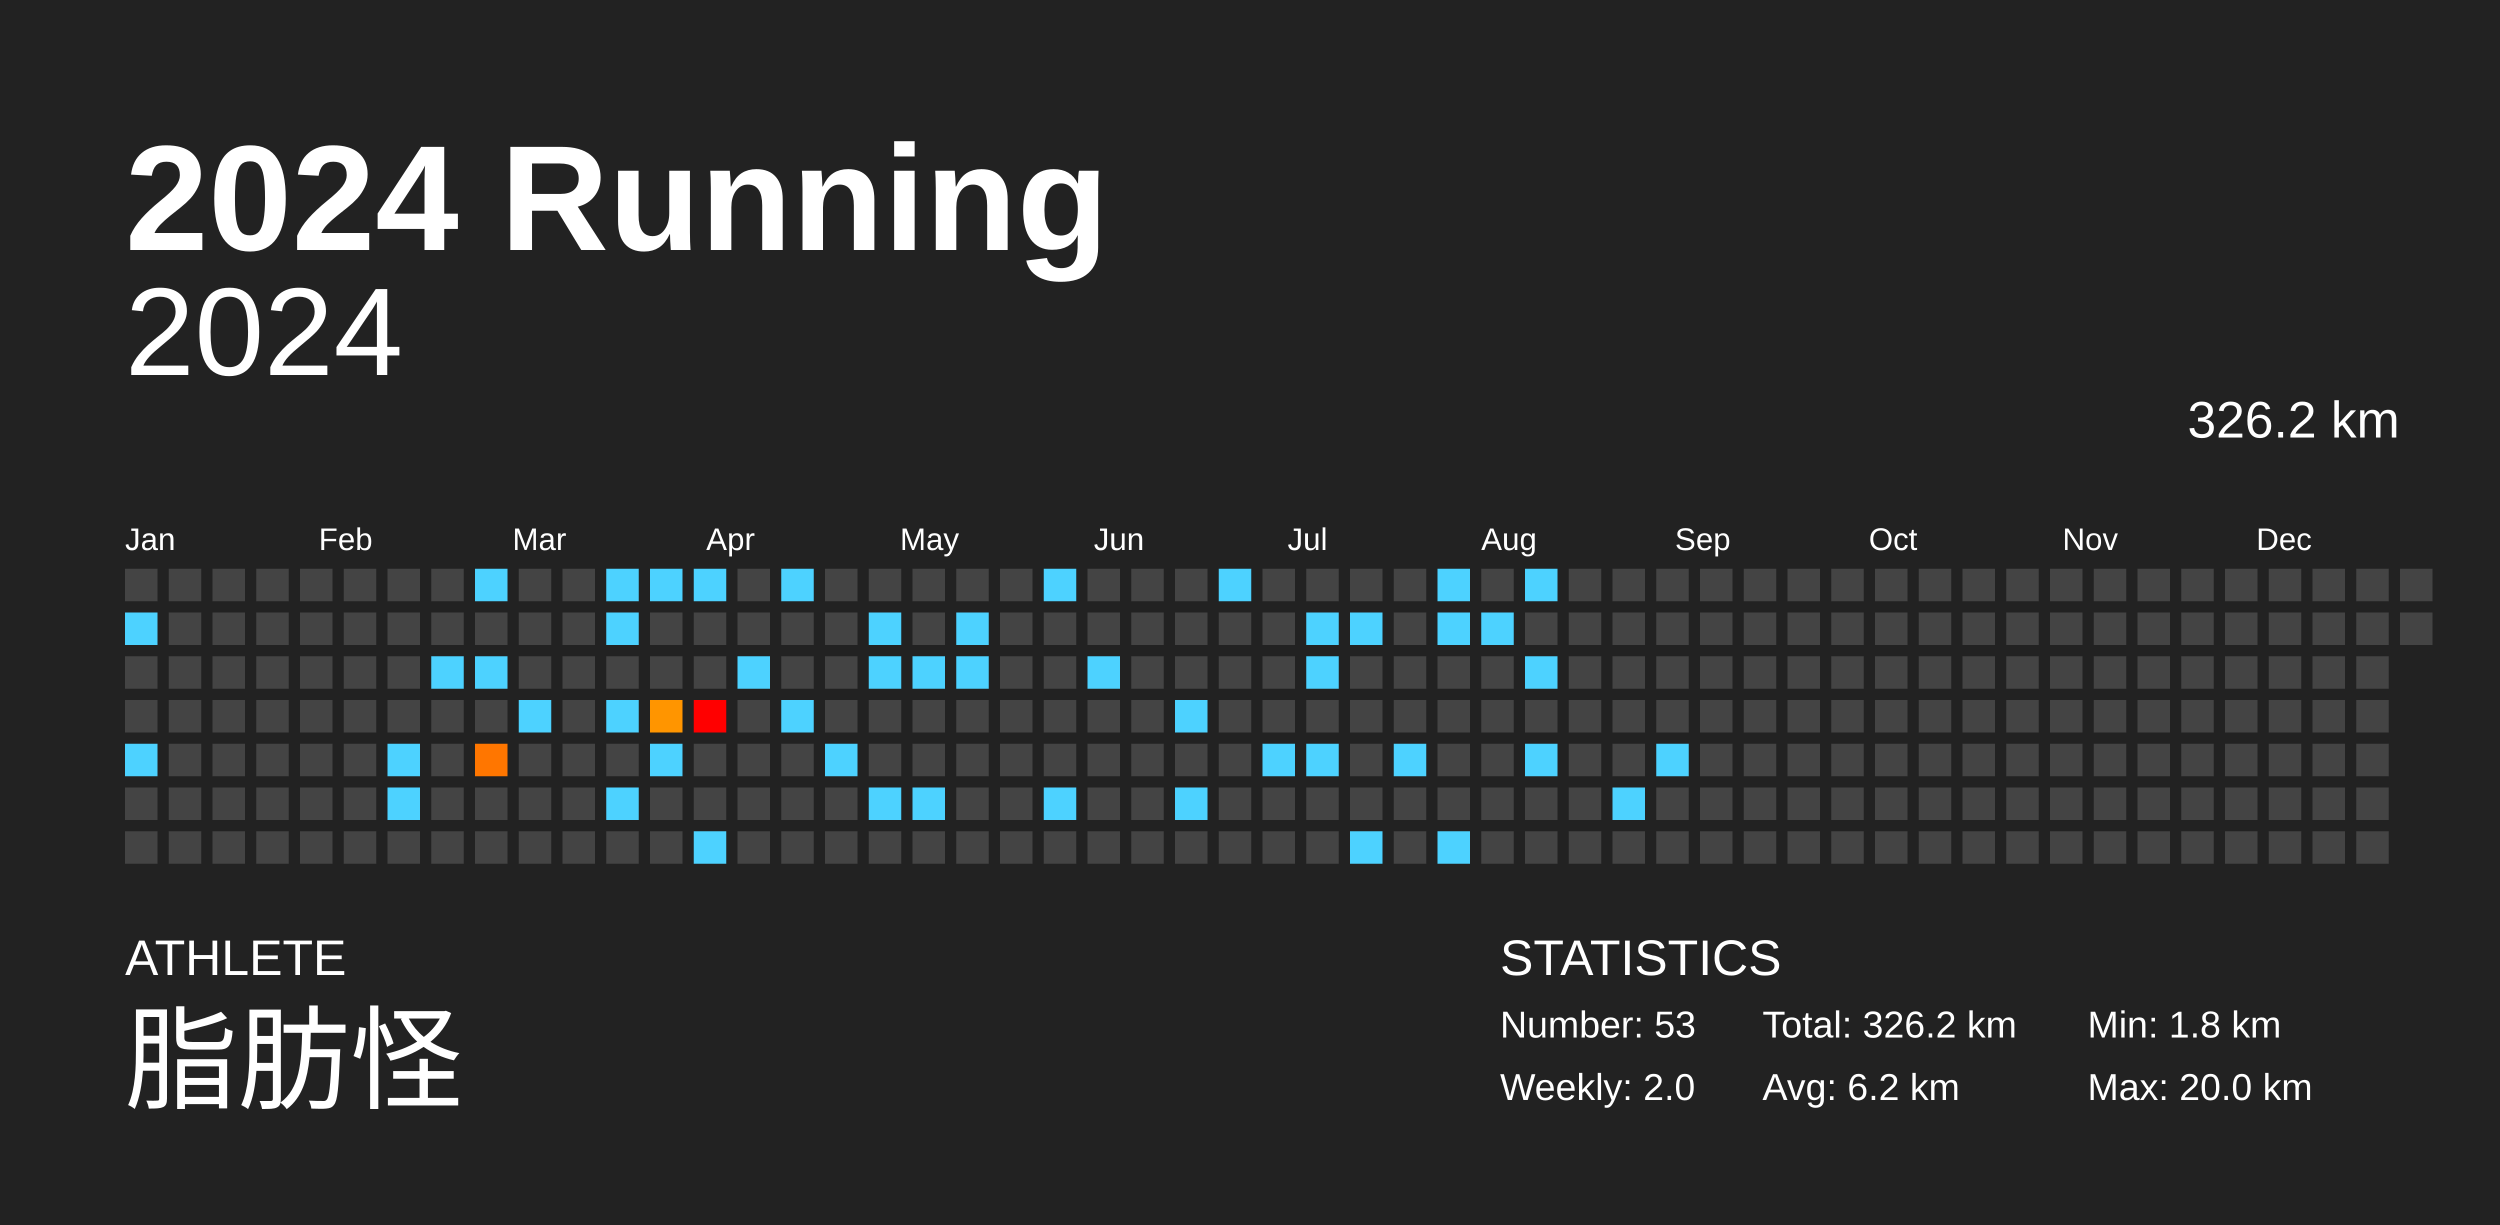
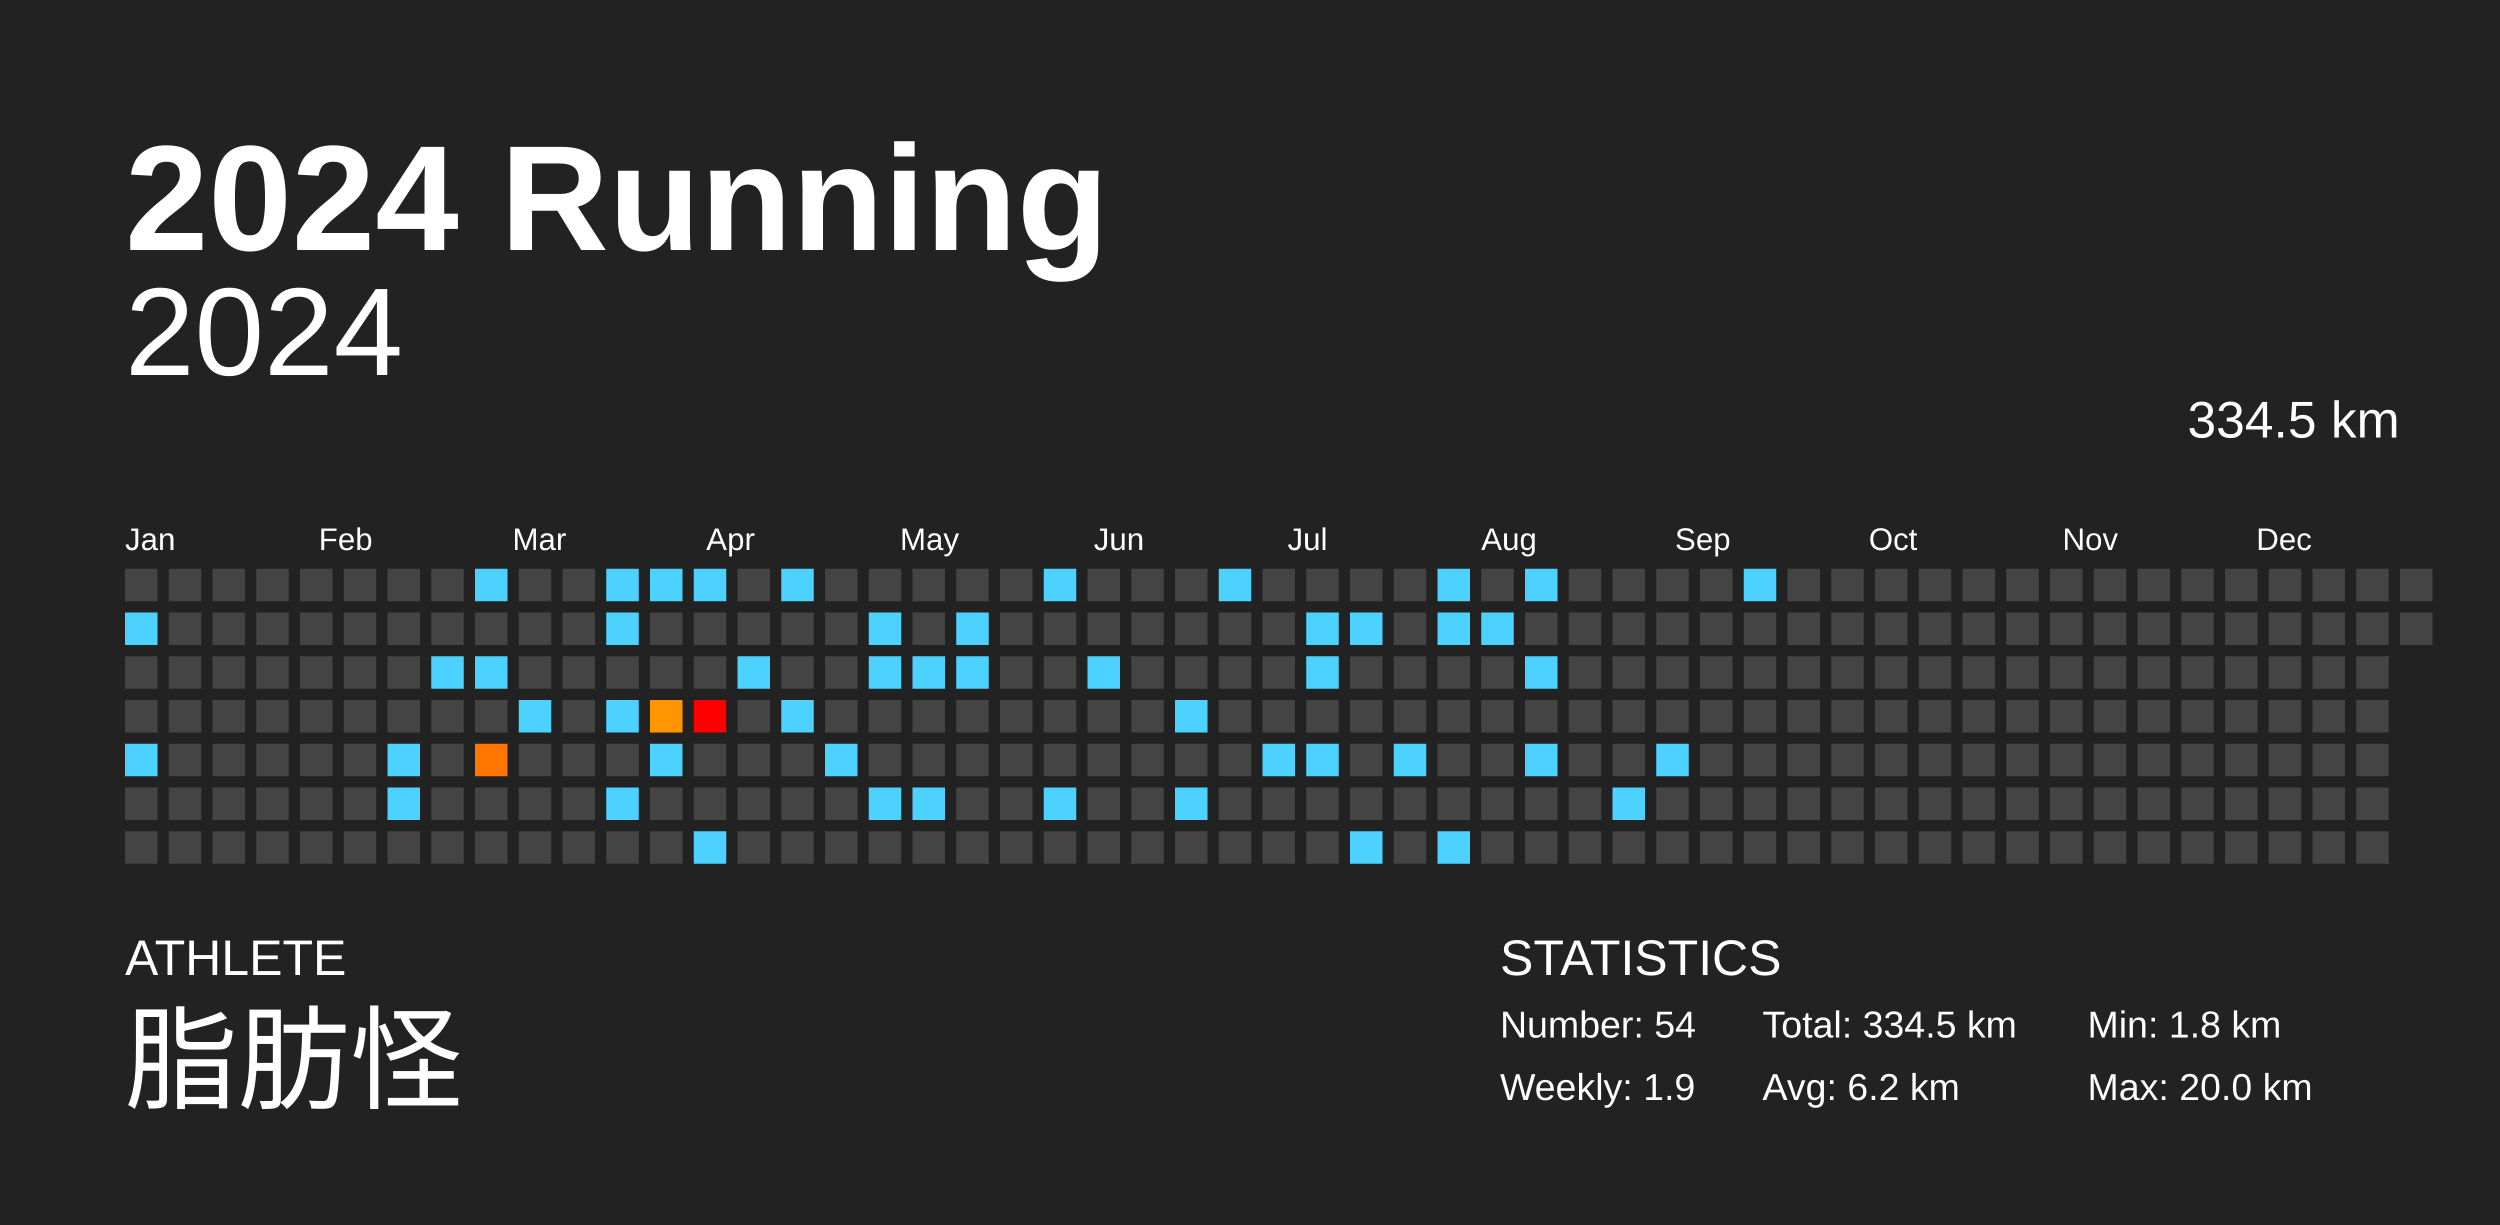
<svg xmlns="http://www.w3.org/2000/svg" baseProfile="full" height="98mm" version="1.1" viewBox="0,0,200,98" width="200mm">
  <defs />
  <rect fill="#222222" height="98" width="200" x="0" y="0" />
  <text fill="#FFFFFF" style="font-size:12px; font-family:Arial; font-weight:bold;" x="10" y="20">2024 Running</text>
  <text fill="#FFFFFF" style="font-size:4px; font-family:Arial" x="10" y="78">ATHLETE</text>
  <text fill="#FFFFFF" style="font-size:9px; font-family:Arial" x="10" y="88">脂肪怪</text>
  <text fill="#FFFFFF" style="font-size:4px; font-family:Arial" x="120" y="78">STATISTICS</text>
-   <text fill="#FFFFFF" style="font-size:3px; font-family:Arial" x="120" y="83">Number: 53</text>
-   <text fill="#FFFFFF" style="font-size:3px; font-family:Arial" x="120" y="88">Weekly: 2.0</text>
-   <text fill="#FFFFFF" style="font-size:3px; font-family:Arial" x="141" y="83">Total: 326.2 km</text>
+   <text fill="#FFFFFF" style="font-size:3px; font-family:Arial" x="120" y="83">Number: 54</text>
+   <text fill="#FFFFFF" style="font-size:3px; font-family:Arial" x="120" y="88">Weekly: 1.9</text>
+   <text fill="#FFFFFF" style="font-size:3px; font-family:Arial" x="141" y="83">Total: 334.5 km</text>
  <text fill="#FFFFFF" style="font-size:3px; font-family:Arial" x="141" y="88">Avg: 6.2 km</text>
  <text fill="#FFFFFF" style="font-size:3px; font-family:Arial" x="167" y="83">Min: 1.8 km</text>
  <text fill="#FFFFFF" style="font-size:3px; font-family:Arial" x="167" y="88">Max: 20.0 km</text>
  <text alignment-baseline="hanging" fill="#FFFFFF" style="font-size:10.0px; font-family:Arial;" x="10" y="30">2024</text>
-   <text alignment-baseline="hanging" fill="#FFFFFF" style="font-size:4.125px; font-family:Arial;" x="175" y="35">326.2 km</text>
+   <text alignment-baseline="hanging" fill="#FFFFFF" style="font-size:4.125px; font-family:Arial;" x="175" y="35">334.5 km</text>
  <text fill="#FFFFFF" style="font-size:2.5px; font-family:Arial" x="10.0" y="44">Jan</text>
  <text fill="#FFFFFF" style="font-size:2.5px; font-family:Arial" x="25.5" y="44">Feb</text>
  <text fill="#FFFFFF" style="font-size:2.5px; font-family:Arial" x="41.0" y="44">Mar</text>
  <text fill="#FFFFFF" style="font-size:2.5px; font-family:Arial" x="56.5" y="44">Apr</text>
  <text fill="#FFFFFF" style="font-size:2.5px; font-family:Arial" x="72.0" y="44">May</text>
  <text fill="#FFFFFF" style="font-size:2.5px; font-family:Arial" x="87.5" y="44">Jun</text>
  <text fill="#FFFFFF" style="font-size:2.5px; font-family:Arial" x="103.0" y="44">Jul</text>
  <text fill="#FFFFFF" style="font-size:2.5px; font-family:Arial" x="118.5" y="44">Aug</text>
  <text fill="#FFFFFF" style="font-size:2.5px; font-family:Arial" x="134.0" y="44">Sep</text>
  <text fill="#FFFFFF" style="font-size:2.5px; font-family:Arial" x="149.5" y="44">Oct</text>
  <text fill="#FFFFFF" style="font-size:2.5px; font-family:Arial" x="165.0" y="44">Nov</text>
  <text fill="#FFFFFF" style="font-size:2.5px; font-family:Arial" x="180.5" y="44">Dec</text>
  <rect fill="#444444" height="2.6" width="2.6" x="10.0" y="45.5" />
  <rect fill="#4dd2ff" height="2.6" width="2.6" x="10.0" y="49.0" />
  <rect fill="#444444" height="2.6" width="2.6" x="10.0" y="52.5" />
  <rect fill="#444444" height="2.6" width="2.6" x="10.0" y="56.0" />
  <rect fill="#4dd2ff" height="2.6" width="2.6" x="10.0" y="59.5" />
  <rect fill="#444444" height="2.6" width="2.6" x="10.0" y="63.0" />
  <rect fill="#444444" height="2.6" width="2.6" x="10.0" y="66.5" />
  <rect fill="#444444" height="2.6" width="2.6" x="13.5" y="45.5" />
  <rect fill="#444444" height="2.6" width="2.6" x="13.5" y="49.0" />
  <rect fill="#444444" height="2.6" width="2.6" x="13.5" y="52.5" />
  <rect fill="#444444" height="2.6" width="2.6" x="13.5" y="56.0" />
  <rect fill="#444444" height="2.6" width="2.6" x="13.5" y="59.5" />
  <rect fill="#444444" height="2.6" width="2.6" x="13.5" y="63.0" />
  <rect fill="#444444" height="2.6" width="2.6" x="13.5" y="66.5" />
  <rect fill="#444444" height="2.6" width="2.6" x="17.0" y="45.5" />
  <rect fill="#444444" height="2.6" width="2.6" x="17.0" y="49.0" />
  <rect fill="#444444" height="2.6" width="2.6" x="17.0" y="52.5" />
  <rect fill="#444444" height="2.6" width="2.6" x="17.0" y="56.0" />
  <rect fill="#444444" height="2.6" width="2.6" x="17.0" y="59.5" />
  <rect fill="#444444" height="2.6" width="2.6" x="17.0" y="63.0" />
  <rect fill="#444444" height="2.6" width="2.6" x="17.0" y="66.5" />
  <rect fill="#444444" height="2.6" width="2.6" x="20.5" y="45.5" />
  <rect fill="#444444" height="2.6" width="2.6" x="20.5" y="49.0" />
  <rect fill="#444444" height="2.6" width="2.6" x="20.5" y="52.5" />
  <rect fill="#444444" height="2.6" width="2.6" x="20.5" y="56.0" />
  <rect fill="#444444" height="2.6" width="2.6" x="20.5" y="59.5" />
  <rect fill="#444444" height="2.6" width="2.6" x="20.5" y="63.0" />
  <rect fill="#444444" height="2.6" width="2.6" x="20.5" y="66.5" />
  <rect fill="#444444" height="2.6" width="2.6" x="24.0" y="45.5" />
  <rect fill="#444444" height="2.6" width="2.6" x="24.0" y="49.0" />
  <rect fill="#444444" height="2.6" width="2.6" x="24.0" y="52.5" />
  <rect fill="#444444" height="2.6" width="2.6" x="24.0" y="56.0" />
  <rect fill="#444444" height="2.6" width="2.6" x="24.0" y="59.5" />
  <rect fill="#444444" height="2.6" width="2.6" x="24.0" y="63.0" />
  <rect fill="#444444" height="2.6" width="2.6" x="24.0" y="66.5" />
  <rect fill="#444444" height="2.6" width="2.6" x="27.5" y="45.5" />
  <rect fill="#444444" height="2.6" width="2.6" x="27.5" y="49.0" />
  <rect fill="#444444" height="2.6" width="2.6" x="27.5" y="52.5" />
  <rect fill="#444444" height="2.6" width="2.6" x="27.5" y="56.0" />
  <rect fill="#444444" height="2.6" width="2.6" x="27.5" y="59.5" />
  <rect fill="#444444" height="2.6" width="2.6" x="27.5" y="63.0" />
  <rect fill="#444444" height="2.6" width="2.6" x="27.5" y="66.5" />
  <rect fill="#444444" height="2.6" width="2.6" x="31.0" y="45.5" />
  <rect fill="#444444" height="2.6" width="2.6" x="31.0" y="49.0" />
  <rect fill="#444444" height="2.6" width="2.6" x="31.0" y="52.5" />
  <rect fill="#444444" height="2.6" width="2.6" x="31.0" y="56.0" />
  <rect fill="#4dd2ff" height="2.6" width="2.6" x="31.0" y="59.5" />
  <rect fill="#4dd2ff" height="2.6" width="2.6" x="31.0" y="63.0" />
  <rect fill="#444444" height="2.6" width="2.6" x="31.0" y="66.5" />
  <rect fill="#444444" height="2.6" width="2.6" x="34.5" y="45.5" />
  <rect fill="#444444" height="2.6" width="2.6" x="34.5" y="49.0" />
  <rect fill="#4dd2ff" height="2.6" width="2.6" x="34.5" y="52.5" />
  <rect fill="#444444" height="2.6" width="2.6" x="34.5" y="56.0" />
  <rect fill="#444444" height="2.6" width="2.6" x="34.5" y="59.5" />
  <rect fill="#444444" height="2.6" width="2.6" x="34.5" y="63.0" />
  <rect fill="#444444" height="2.6" width="2.6" x="34.5" y="66.5" />
  <rect fill="#4dd2ff" height="2.6" width="2.6" x="38.0" y="45.5" />
  <rect fill="#444444" height="2.6" width="2.6" x="38.0" y="49.0" />
  <rect fill="#4dd2ff" height="2.6" width="2.6" x="38.0" y="52.5" />
  <rect fill="#444444" height="2.6" width="2.6" x="38.0" y="56.0" />
  <rect fill="#ff7600" height="2.6" width="2.6" x="38.0" y="59.5" />
  <rect fill="#444444" height="2.6" width="2.6" x="38.0" y="63.0" />
  <rect fill="#444444" height="2.6" width="2.6" x="38.0" y="66.5" />
  <rect fill="#444444" height="2.6" width="2.6" x="41.5" y="45.5" />
  <rect fill="#444444" height="2.6" width="2.6" x="41.5" y="49.0" />
  <rect fill="#444444" height="2.6" width="2.6" x="41.5" y="52.5" />
  <rect fill="#4dd2ff" height="2.6" width="2.6" x="41.5" y="56.0" />
  <rect fill="#444444" height="2.6" width="2.6" x="41.5" y="59.5" />
  <rect fill="#444444" height="2.6" width="2.6" x="41.5" y="63.0" />
  <rect fill="#444444" height="2.6" width="2.6" x="41.5" y="66.5" />
  <rect fill="#444444" height="2.6" width="2.6" x="45.0" y="45.5" />
  <rect fill="#444444" height="2.6" width="2.6" x="45.0" y="49.0" />
  <rect fill="#444444" height="2.6" width="2.6" x="45.0" y="52.5" />
  <rect fill="#444444" height="2.6" width="2.6" x="45.0" y="56.0" />
  <rect fill="#444444" height="2.6" width="2.6" x="45.0" y="59.5" />
  <rect fill="#444444" height="2.6" width="2.6" x="45.0" y="63.0" />
  <rect fill="#444444" height="2.6" width="2.6" x="45.0" y="66.5" />
  <rect fill="#4dd2ff" height="2.6" width="2.6" x="48.5" y="45.5" />
  <rect fill="#4dd2ff" height="2.6" width="2.6" x="48.5" y="49.0" />
  <rect fill="#444444" height="2.6" width="2.6" x="48.5" y="52.5" />
  <rect fill="#4dd2ff" height="2.6" width="2.6" x="48.5" y="56.0" />
  <rect fill="#444444" height="2.6" width="2.6" x="48.5" y="59.5" />
  <rect fill="#4dd2ff" height="2.6" width="2.6" x="48.5" y="63.0" />
  <rect fill="#444444" height="2.6" width="2.6" x="48.5" y="66.5" />
  <rect fill="#4dd2ff" height="2.6" width="2.6" x="52.0" y="45.5" />
  <rect fill="#444444" height="2.6" width="2.6" x="52.0" y="49.0" />
  <rect fill="#444444" height="2.6" width="2.6" x="52.0" y="52.5" />
  <rect fill="#ff9500" height="2.6" width="2.6" x="52.0" y="56.0" />
  <rect fill="#4dd2ff" height="2.6" width="2.6" x="52.0" y="59.5" />
  <rect fill="#444444" height="2.6" width="2.6" x="52.0" y="63.0" />
  <rect fill="#444444" height="2.6" width="2.6" x="52.0" y="66.5" />
  <rect fill="#4dd2ff" height="2.6" width="2.6" x="55.5" y="45.5" />
  <rect fill="#444444" height="2.6" width="2.6" x="55.5" y="49.0" />
  <rect fill="#444444" height="2.6" width="2.6" x="55.5" y="52.5" />
  <rect fill="red" height="2.6" width="2.6" x="55.5" y="56.0" />
  <rect fill="#444444" height="2.6" width="2.6" x="55.5" y="59.5" />
  <rect fill="#444444" height="2.6" width="2.6" x="55.5" y="63.0" />
  <rect fill="#4dd2ff" height="2.6" width="2.6" x="55.5" y="66.5" />
  <rect fill="#444444" height="2.6" width="2.6" x="59.0" y="45.5" />
  <rect fill="#444444" height="2.6" width="2.6" x="59.0" y="49.0" />
  <rect fill="#4dd2ff" height="2.6" width="2.6" x="59.0" y="52.5" />
  <rect fill="#444444" height="2.6" width="2.6" x="59.0" y="56.0" />
  <rect fill="#444444" height="2.6" width="2.6" x="59.0" y="59.5" />
  <rect fill="#444444" height="2.6" width="2.6" x="59.0" y="63.0" />
  <rect fill="#444444" height="2.6" width="2.6" x="59.0" y="66.5" />
  <rect fill="#4dd2ff" height="2.6" width="2.6" x="62.5" y="45.5" />
  <rect fill="#444444" height="2.6" width="2.6" x="62.5" y="49.0" />
  <rect fill="#444444" height="2.6" width="2.6" x="62.5" y="52.5" />
  <rect fill="#4dd2ff" height="2.6" width="2.6" x="62.5" y="56.0" />
  <rect fill="#444444" height="2.6" width="2.6" x="62.5" y="59.5" />
  <rect fill="#444444" height="2.6" width="2.6" x="62.5" y="63.0" />
  <rect fill="#444444" height="2.6" width="2.6" x="62.5" y="66.5" />
  <rect fill="#444444" height="2.6" width="2.6" x="66.0" y="45.5" />
  <rect fill="#444444" height="2.6" width="2.6" x="66.0" y="49.0" />
  <rect fill="#444444" height="2.6" width="2.6" x="66.0" y="52.5" />
  <rect fill="#444444" height="2.6" width="2.6" x="66.0" y="56.0" />
  <rect fill="#4dd2ff" height="2.6" width="2.6" x="66.0" y="59.5" />
  <rect fill="#444444" height="2.6" width="2.6" x="66.0" y="63.0" />
  <rect fill="#444444" height="2.6" width="2.6" x="66.0" y="66.5" />
  <rect fill="#444444" height="2.6" width="2.6" x="69.5" y="45.5" />
  <rect fill="#4dd2ff" height="2.6" width="2.6" x="69.5" y="49.0" />
  <rect fill="#4dd2ff" height="2.6" width="2.6" x="69.5" y="52.5" />
  <rect fill="#444444" height="2.6" width="2.6" x="69.5" y="56.0" />
  <rect fill="#444444" height="2.6" width="2.6" x="69.5" y="59.5" />
  <rect fill="#4dd2ff" height="2.6" width="2.6" x="69.5" y="63.0" />
  <rect fill="#444444" height="2.6" width="2.6" x="69.5" y="66.5" />
  <rect fill="#444444" height="2.6" width="2.6" x="73.0" y="45.5" />
  <rect fill="#444444" height="2.6" width="2.6" x="73.0" y="49.0" />
  <rect fill="#4dd2ff" height="2.6" width="2.6" x="73.0" y="52.5" />
  <rect fill="#444444" height="2.6" width="2.6" x="73.0" y="56.0" />
  <rect fill="#444444" height="2.6" width="2.6" x="73.0" y="59.5" />
  <rect fill="#4dd2ff" height="2.6" width="2.6" x="73.0" y="63.0" />
  <rect fill="#444444" height="2.6" width="2.6" x="73.0" y="66.5" />
  <rect fill="#444444" height="2.6" width="2.6" x="76.5" y="45.5" />
  <rect fill="#4dd2ff" height="2.6" width="2.6" x="76.5" y="49.0" />
  <rect fill="#4dd2ff" height="2.6" width="2.6" x="76.5" y="52.5" />
  <rect fill="#444444" height="2.6" width="2.6" x="76.5" y="56.0" />
  <rect fill="#444444" height="2.6" width="2.6" x="76.5" y="59.5" />
  <rect fill="#444444" height="2.6" width="2.6" x="76.5" y="63.0" />
  <rect fill="#444444" height="2.6" width="2.6" x="76.5" y="66.5" />
  <rect fill="#444444" height="2.6" width="2.6" x="80.0" y="45.5" />
  <rect fill="#444444" height="2.6" width="2.6" x="80.0" y="49.0" />
  <rect fill="#444444" height="2.6" width="2.6" x="80.0" y="52.5" />
  <rect fill="#444444" height="2.6" width="2.6" x="80.0" y="56.0" />
  <rect fill="#444444" height="2.6" width="2.6" x="80.0" y="59.5" />
  <rect fill="#444444" height="2.6" width="2.6" x="80.0" y="63.0" />
  <rect fill="#444444" height="2.6" width="2.6" x="80.0" y="66.5" />
  <rect fill="#4dd2ff" height="2.6" width="2.6" x="83.5" y="45.5" />
  <rect fill="#444444" height="2.6" width="2.6" x="83.5" y="49.0" />
  <rect fill="#444444" height="2.6" width="2.6" x="83.5" y="52.5" />
  <rect fill="#444444" height="2.6" width="2.6" x="83.5" y="56.0" />
  <rect fill="#444444" height="2.6" width="2.6" x="83.5" y="59.5" />
  <rect fill="#4dd2ff" height="2.6" width="2.6" x="83.5" y="63.0" />
  <rect fill="#444444" height="2.6" width="2.6" x="83.5" y="66.5" />
  <rect fill="#444444" height="2.6" width="2.6" x="87.0" y="45.5" />
  <rect fill="#444444" height="2.6" width="2.6" x="87.0" y="49.0" />
  <rect fill="#4dd2ff" height="2.6" width="2.6" x="87.0" y="52.5" />
  <rect fill="#444444" height="2.6" width="2.6" x="87.0" y="56.0" />
  <rect fill="#444444" height="2.6" width="2.6" x="87.0" y="59.5" />
  <rect fill="#444444" height="2.6" width="2.6" x="87.0" y="63.0" />
  <rect fill="#444444" height="2.6" width="2.6" x="87.0" y="66.5" />
  <rect fill="#444444" height="2.6" width="2.6" x="90.5" y="45.5" />
  <rect fill="#444444" height="2.6" width="2.6" x="90.5" y="49.0" />
  <rect fill="#444444" height="2.6" width="2.6" x="90.5" y="52.5" />
  <rect fill="#444444" height="2.6" width="2.6" x="90.5" y="56.0" />
  <rect fill="#444444" height="2.6" width="2.6" x="90.5" y="59.5" />
  <rect fill="#444444" height="2.6" width="2.6" x="90.5" y="63.0" />
  <rect fill="#444444" height="2.6" width="2.6" x="90.5" y="66.5" />
  <rect fill="#444444" height="2.6" width="2.6" x="94.0" y="45.5" />
  <rect fill="#444444" height="2.6" width="2.6" x="94.0" y="49.0" />
  <rect fill="#444444" height="2.6" width="2.6" x="94.0" y="52.5" />
  <rect fill="#4dd2ff" height="2.6" width="2.6" x="94.0" y="56.0" />
  <rect fill="#444444" height="2.6" width="2.6" x="94.0" y="59.5" />
  <rect fill="#4dd2ff" height="2.6" width="2.6" x="94.0" y="63.0" />
  <rect fill="#444444" height="2.6" width="2.6" x="94.0" y="66.5" />
  <rect fill="#4dd2ff" height="2.6" width="2.6" x="97.5" y="45.5" />
  <rect fill="#444444" height="2.6" width="2.6" x="97.5" y="49.0" />
  <rect fill="#444444" height="2.6" width="2.6" x="97.5" y="52.5" />
  <rect fill="#444444" height="2.6" width="2.6" x="97.5" y="56.0" />
  <rect fill="#444444" height="2.6" width="2.6" x="97.5" y="59.5" />
  <rect fill="#444444" height="2.6" width="2.6" x="97.5" y="63.0" />
  <rect fill="#444444" height="2.6" width="2.6" x="97.5" y="66.5" />
  <rect fill="#444444" height="2.6" width="2.6" x="101.0" y="45.5" />
  <rect fill="#444444" height="2.6" width="2.6" x="101.0" y="49.0" />
  <rect fill="#444444" height="2.6" width="2.6" x="101.0" y="52.5" />
  <rect fill="#444444" height="2.6" width="2.6" x="101.0" y="56.0" />
  <rect fill="#4dd2ff" height="2.6" width="2.6" x="101.0" y="59.5" />
  <rect fill="#444444" height="2.6" width="2.6" x="101.0" y="63.0" />
  <rect fill="#444444" height="2.6" width="2.6" x="101.0" y="66.5" />
  <rect fill="#444444" height="2.6" width="2.6" x="104.5" y="45.5" />
  <rect fill="#4dd2ff" height="2.6" width="2.6" x="104.5" y="49.0" />
  <rect fill="#4dd2ff" height="2.6" width="2.6" x="104.5" y="52.5" />
  <rect fill="#444444" height="2.6" width="2.6" x="104.5" y="56.0" />
  <rect fill="#4dd2ff" height="2.6" width="2.6" x="104.5" y="59.5" />
  <rect fill="#444444" height="2.6" width="2.6" x="104.5" y="63.0" />
  <rect fill="#444444" height="2.6" width="2.6" x="104.5" y="66.5" />
  <rect fill="#444444" height="2.6" width="2.6" x="108.0" y="45.5" />
  <rect fill="#4dd2ff" height="2.6" width="2.6" x="108.0" y="49.0" />
  <rect fill="#444444" height="2.6" width="2.6" x="108.0" y="52.5" />
  <rect fill="#444444" height="2.6" width="2.6" x="108.0" y="56.0" />
  <rect fill="#444444" height="2.6" width="2.6" x="108.0" y="59.5" />
  <rect fill="#444444" height="2.6" width="2.6" x="108.0" y="63.0" />
  <rect fill="#4dd2ff" height="2.6" width="2.6" x="108.0" y="66.5" />
  <rect fill="#444444" height="2.6" width="2.6" x="111.5" y="45.5" />
  <rect fill="#444444" height="2.6" width="2.6" x="111.5" y="49.0" />
  <rect fill="#444444" height="2.6" width="2.6" x="111.5" y="52.5" />
  <rect fill="#444444" height="2.6" width="2.6" x="111.5" y="56.0" />
  <rect fill="#4dd2ff" height="2.6" width="2.6" x="111.5" y="59.5" />
  <rect fill="#444444" height="2.6" width="2.6" x="111.5" y="63.0" />
  <rect fill="#444444" height="2.6" width="2.6" x="111.5" y="66.5" />
  <rect fill="#4dd2ff" height="2.6" width="2.6" x="115.0" y="45.5" />
  <rect fill="#4dd2ff" height="2.6" width="2.6" x="115.0" y="49.0" />
  <rect fill="#444444" height="2.6" width="2.6" x="115.0" y="52.5" />
  <rect fill="#444444" height="2.6" width="2.6" x="115.0" y="56.0" />
  <rect fill="#444444" height="2.6" width="2.6" x="115.0" y="59.5" />
  <rect fill="#444444" height="2.6" width="2.6" x="115.0" y="63.0" />
  <rect fill="#4dd2ff" height="2.6" width="2.6" x="115.0" y="66.5" />
  <rect fill="#444444" height="2.6" width="2.6" x="118.5" y="45.5" />
  <rect fill="#4dd2ff" height="2.6" width="2.6" x="118.5" y="49.0" />
  <rect fill="#444444" height="2.6" width="2.6" x="118.5" y="52.5" />
  <rect fill="#444444" height="2.6" width="2.6" x="118.5" y="56.0" />
  <rect fill="#444444" height="2.6" width="2.6" x="118.5" y="59.5" />
  <rect fill="#444444" height="2.6" width="2.6" x="118.5" y="63.0" />
  <rect fill="#444444" height="2.6" width="2.6" x="118.5" y="66.5" />
  <rect fill="#4dd2ff" height="2.6" width="2.6" x="122.0" y="45.5" />
  <rect fill="#444444" height="2.6" width="2.6" x="122.0" y="49.0" />
  <rect fill="#4dd2ff" height="2.6" width="2.6" x="122.0" y="52.5" />
  <rect fill="#444444" height="2.6" width="2.6" x="122.0" y="56.0" />
  <rect fill="#4dd2ff" height="2.6" width="2.6" x="122.0" y="59.5" />
  <rect fill="#444444" height="2.6" width="2.6" x="122.0" y="63.0" />
  <rect fill="#444444" height="2.6" width="2.6" x="122.0" y="66.5" />
  <rect fill="#444444" height="2.6" width="2.6" x="125.5" y="45.5" />
  <rect fill="#444444" height="2.6" width="2.6" x="125.5" y="49.0" />
  <rect fill="#444444" height="2.6" width="2.6" x="125.5" y="52.5" />
  <rect fill="#444444" height="2.6" width="2.6" x="125.5" y="56.0" />
  <rect fill="#444444" height="2.6" width="2.6" x="125.5" y="59.5" />
  <rect fill="#444444" height="2.6" width="2.6" x="125.5" y="63.0" />
  <rect fill="#444444" height="2.6" width="2.6" x="125.5" y="66.5" />
  <rect fill="#444444" height="2.6" width="2.6" x="129.0" y="45.5" />
  <rect fill="#444444" height="2.6" width="2.6" x="129.0" y="49.0" />
  <rect fill="#444444" height="2.6" width="2.6" x="129.0" y="52.5" />
  <rect fill="#444444" height="2.6" width="2.6" x="129.0" y="56.0" />
  <rect fill="#444444" height="2.6" width="2.6" x="129.0" y="59.5" />
  <rect fill="#4dd2ff" height="2.6" width="2.6" x="129.0" y="63.0" />
  <rect fill="#444444" height="2.6" width="2.6" x="129.0" y="66.5" />
  <rect fill="#444444" height="2.6" width="2.6" x="132.5" y="45.5" />
  <rect fill="#444444" height="2.6" width="2.6" x="132.5" y="49.0" />
  <rect fill="#444444" height="2.6" width="2.6" x="132.5" y="52.5" />
  <rect fill="#444444" height="2.6" width="2.6" x="132.5" y="56.0" />
  <rect fill="#4dd2ff" height="2.6" width="2.6" x="132.5" y="59.5" />
  <rect fill="#444444" height="2.6" width="2.6" x="132.5" y="63.0" />
  <rect fill="#444444" height="2.6" width="2.6" x="132.5" y="66.5" />
  <rect fill="#444444" height="2.6" width="2.6" x="136.0" y="45.5" />
  <rect fill="#444444" height="2.6" width="2.6" x="136.0" y="49.0" />
  <rect fill="#444444" height="2.6" width="2.6" x="136.0" y="52.5" />
  <rect fill="#444444" height="2.6" width="2.6" x="136.0" y="56.0" />
  <rect fill="#444444" height="2.6" width="2.6" x="136.0" y="59.5" />
  <rect fill="#444444" height="2.6" width="2.6" x="136.0" y="63.0" />
  <rect fill="#444444" height="2.6" width="2.6" x="136.0" y="66.5" />
-   <rect fill="#444444" height="2.6" width="2.6" x="139.5" y="45.5" />
+   <rect fill="#4dd2ff" height="2.6" width="2.6" x="139.5" y="45.5" />
  <rect fill="#444444" height="2.6" width="2.6" x="139.5" y="49.0" />
  <rect fill="#444444" height="2.6" width="2.6" x="139.5" y="52.5" />
  <rect fill="#444444" height="2.6" width="2.6" x="139.5" y="56.0" />
  <rect fill="#444444" height="2.6" width="2.6" x="139.5" y="59.5" />
  <rect fill="#444444" height="2.6" width="2.6" x="139.5" y="63.0" />
  <rect fill="#444444" height="2.6" width="2.6" x="139.5" y="66.5" />
  <rect fill="#444444" height="2.6" width="2.6" x="143.0" y="45.5" />
  <rect fill="#444444" height="2.6" width="2.6" x="143.0" y="49.0" />
  <rect fill="#444444" height="2.6" width="2.6" x="143.0" y="52.5" />
  <rect fill="#444444" height="2.6" width="2.6" x="143.0" y="56.0" />
  <rect fill="#444444" height="2.6" width="2.6" x="143.0" y="59.5" />
  <rect fill="#444444" height="2.6" width="2.6" x="143.0" y="63.0" />
  <rect fill="#444444" height="2.6" width="2.6" x="143.0" y="66.5" />
  <rect fill="#444444" height="2.6" width="2.6" x="146.5" y="45.5" />
  <rect fill="#444444" height="2.6" width="2.6" x="146.5" y="49.0" />
  <rect fill="#444444" height="2.6" width="2.6" x="146.5" y="52.5" />
  <rect fill="#444444" height="2.6" width="2.6" x="146.5" y="56.0" />
  <rect fill="#444444" height="2.6" width="2.6" x="146.5" y="59.5" />
  <rect fill="#444444" height="2.6" width="2.6" x="146.5" y="63.0" />
  <rect fill="#444444" height="2.6" width="2.6" x="146.5" y="66.5" />
  <rect fill="#444444" height="2.6" width="2.6" x="150.0" y="45.5" />
  <rect fill="#444444" height="2.6" width="2.6" x="150.0" y="49.0" />
  <rect fill="#444444" height="2.6" width="2.6" x="150.0" y="52.5" />
  <rect fill="#444444" height="2.6" width="2.6" x="150.0" y="56.0" />
  <rect fill="#444444" height="2.6" width="2.6" x="150.0" y="59.5" />
  <rect fill="#444444" height="2.6" width="2.6" x="150.0" y="63.0" />
  <rect fill="#444444" height="2.6" width="2.6" x="150.0" y="66.5" />
  <rect fill="#444444" height="2.6" width="2.6" x="153.5" y="45.5" />
  <rect fill="#444444" height="2.6" width="2.6" x="153.5" y="49.0" />
  <rect fill="#444444" height="2.6" width="2.6" x="153.5" y="52.5" />
  <rect fill="#444444" height="2.6" width="2.6" x="153.5" y="56.0" />
  <rect fill="#444444" height="2.6" width="2.6" x="153.5" y="59.5" />
  <rect fill="#444444" height="2.6" width="2.6" x="153.5" y="63.0" />
  <rect fill="#444444" height="2.6" width="2.6" x="153.5" y="66.5" />
  <rect fill="#444444" height="2.6" width="2.6" x="157.0" y="45.5" />
  <rect fill="#444444" height="2.6" width="2.6" x="157.0" y="49.0" />
  <rect fill="#444444" height="2.6" width="2.6" x="157.0" y="52.5" />
  <rect fill="#444444" height="2.6" width="2.6" x="157.0" y="56.0" />
  <rect fill="#444444" height="2.6" width="2.6" x="157.0" y="59.5" />
  <rect fill="#444444" height="2.6" width="2.6" x="157.0" y="63.0" />
  <rect fill="#444444" height="2.6" width="2.6" x="157.0" y="66.5" />
  <rect fill="#444444" height="2.6" width="2.6" x="160.5" y="45.5" />
  <rect fill="#444444" height="2.6" width="2.6" x="160.5" y="49.0" />
  <rect fill="#444444" height="2.6" width="2.6" x="160.5" y="52.5" />
  <rect fill="#444444" height="2.6" width="2.6" x="160.5" y="56.0" />
  <rect fill="#444444" height="2.6" width="2.6" x="160.5" y="59.5" />
  <rect fill="#444444" height="2.6" width="2.6" x="160.5" y="63.0" />
  <rect fill="#444444" height="2.6" width="2.6" x="160.5" y="66.5" />
  <rect fill="#444444" height="2.6" width="2.6" x="164.0" y="45.5" />
  <rect fill="#444444" height="2.6" width="2.6" x="164.0" y="49.0" />
  <rect fill="#444444" height="2.6" width="2.6" x="164.0" y="52.5" />
  <rect fill="#444444" height="2.6" width="2.6" x="164.0" y="56.0" />
  <rect fill="#444444" height="2.6" width="2.6" x="164.0" y="59.5" />
  <rect fill="#444444" height="2.6" width="2.6" x="164.0" y="63.0" />
  <rect fill="#444444" height="2.6" width="2.6" x="164.0" y="66.5" />
  <rect fill="#444444" height="2.6" width="2.6" x="167.5" y="45.5" />
  <rect fill="#444444" height="2.6" width="2.6" x="167.5" y="49.0" />
  <rect fill="#444444" height="2.6" width="2.6" x="167.5" y="52.5" />
  <rect fill="#444444" height="2.6" width="2.6" x="167.5" y="56.0" />
  <rect fill="#444444" height="2.6" width="2.6" x="167.5" y="59.5" />
  <rect fill="#444444" height="2.6" width="2.6" x="167.5" y="63.0" />
  <rect fill="#444444" height="2.6" width="2.6" x="167.5" y="66.5" />
  <rect fill="#444444" height="2.6" width="2.6" x="171.0" y="45.5" />
  <rect fill="#444444" height="2.6" width="2.6" x="171.0" y="49.0" />
  <rect fill="#444444" height="2.6" width="2.6" x="171.0" y="52.5" />
  <rect fill="#444444" height="2.6" width="2.6" x="171.0" y="56.0" />
  <rect fill="#444444" height="2.6" width="2.6" x="171.0" y="59.5" />
  <rect fill="#444444" height="2.6" width="2.6" x="171.0" y="63.0" />
  <rect fill="#444444" height="2.6" width="2.6" x="171.0" y="66.5" />
  <rect fill="#444444" height="2.6" width="2.6" x="174.5" y="45.5" />
  <rect fill="#444444" height="2.6" width="2.6" x="174.5" y="49.0" />
  <rect fill="#444444" height="2.6" width="2.6" x="174.5" y="52.5" />
  <rect fill="#444444" height="2.6" width="2.6" x="174.5" y="56.0" />
  <rect fill="#444444" height="2.6" width="2.6" x="174.5" y="59.5" />
  <rect fill="#444444" height="2.6" width="2.6" x="174.5" y="63.0" />
  <rect fill="#444444" height="2.6" width="2.6" x="174.5" y="66.5" />
  <rect fill="#444444" height="2.6" width="2.6" x="178.0" y="45.5" />
  <rect fill="#444444" height="2.6" width="2.6" x="178.0" y="49.0" />
  <rect fill="#444444" height="2.6" width="2.6" x="178.0" y="52.5" />
  <rect fill="#444444" height="2.6" width="2.6" x="178.0" y="56.0" />
  <rect fill="#444444" height="2.6" width="2.6" x="178.0" y="59.5" />
  <rect fill="#444444" height="2.6" width="2.6" x="178.0" y="63.0" />
  <rect fill="#444444" height="2.6" width="2.6" x="178.0" y="66.5" />
  <rect fill="#444444" height="2.6" width="2.6" x="181.5" y="45.5" />
  <rect fill="#444444" height="2.6" width="2.6" x="181.5" y="49.0" />
  <rect fill="#444444" height="2.6" width="2.6" x="181.5" y="52.5" />
  <rect fill="#444444" height="2.6" width="2.6" x="181.5" y="56.0" />
  <rect fill="#444444" height="2.6" width="2.6" x="181.5" y="59.5" />
  <rect fill="#444444" height="2.6" width="2.6" x="181.5" y="63.0" />
  <rect fill="#444444" height="2.6" width="2.6" x="181.5" y="66.5" />
  <rect fill="#444444" height="2.6" width="2.6" x="185.0" y="45.5" />
  <rect fill="#444444" height="2.6" width="2.6" x="185.0" y="49.0" />
  <rect fill="#444444" height="2.6" width="2.6" x="185.0" y="52.5" />
  <rect fill="#444444" height="2.6" width="2.6" x="185.0" y="56.0" />
  <rect fill="#444444" height="2.6" width="2.6" x="185.0" y="59.5" />
  <rect fill="#444444" height="2.6" width="2.6" x="185.0" y="63.0" />
  <rect fill="#444444" height="2.6" width="2.6" x="185.0" y="66.5" />
  <rect fill="#444444" height="2.6" width="2.6" x="188.5" y="45.5" />
  <rect fill="#444444" height="2.6" width="2.6" x="188.5" y="49.0" />
  <rect fill="#444444" height="2.6" width="2.6" x="188.5" y="52.5" />
  <rect fill="#444444" height="2.6" width="2.6" x="188.5" y="56.0" />
  <rect fill="#444444" height="2.6" width="2.6" x="188.5" y="59.5" />
  <rect fill="#444444" height="2.6" width="2.6" x="188.5" y="63.0" />
  <rect fill="#444444" height="2.6" width="2.6" x="188.5" y="66.5" />
  <rect fill="#444444" height="2.6" width="2.6" x="192.0" y="45.5" />
  <rect fill="#444444" height="2.6" width="2.6" x="192.0" y="49.0" />
</svg>
